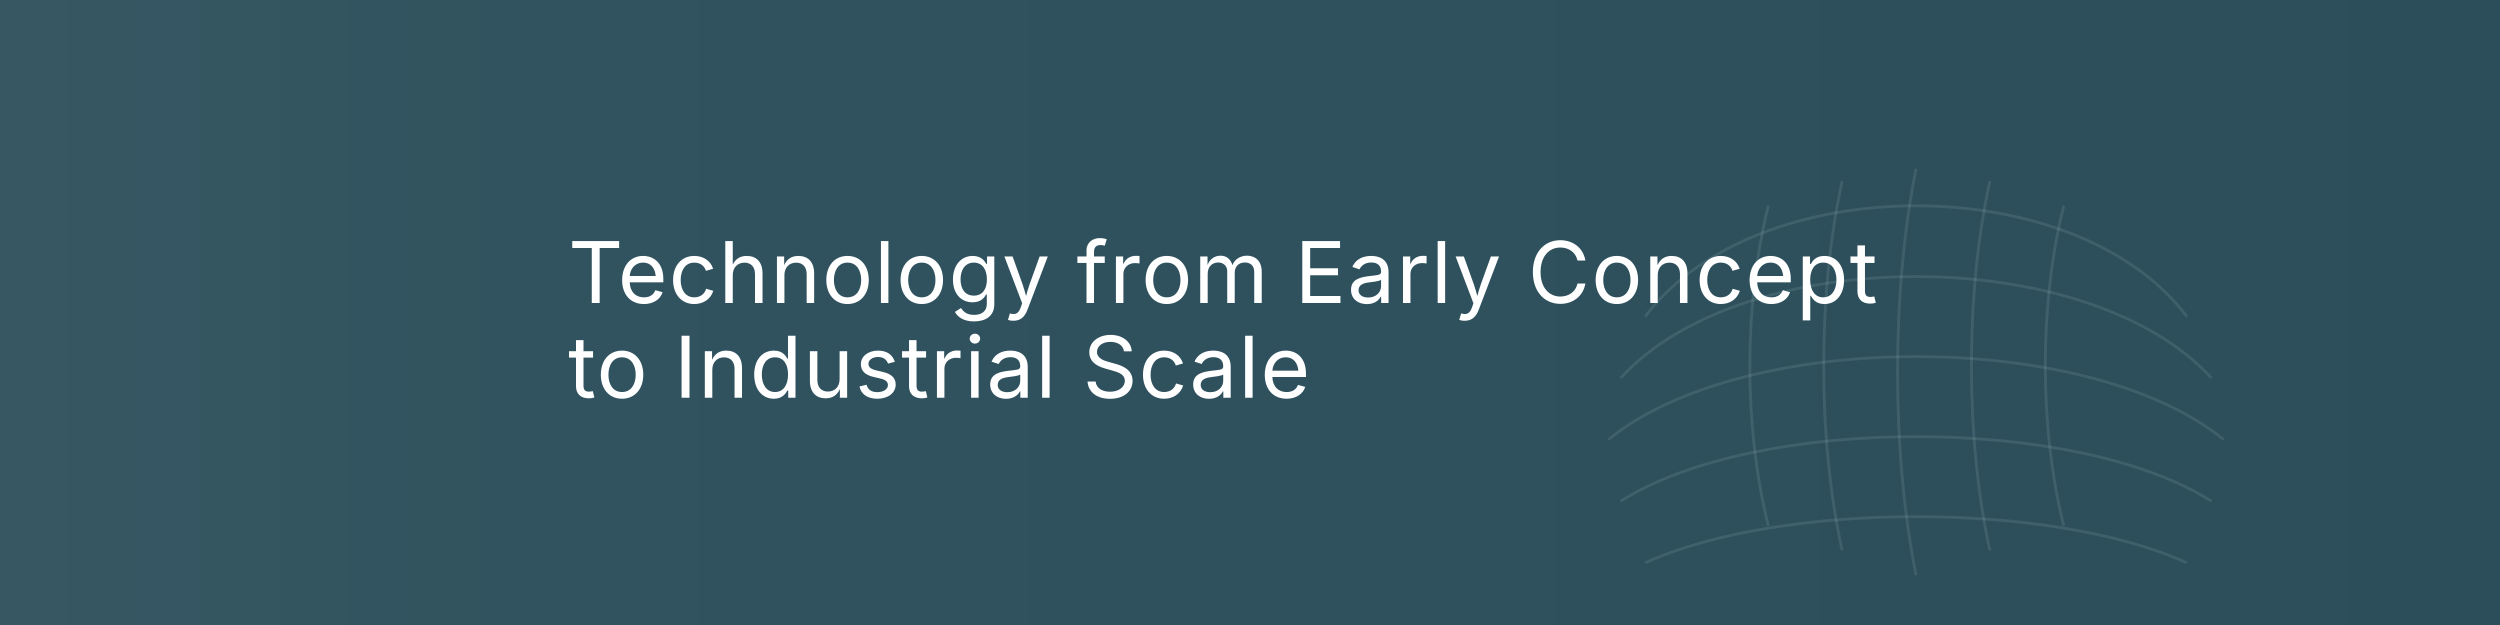
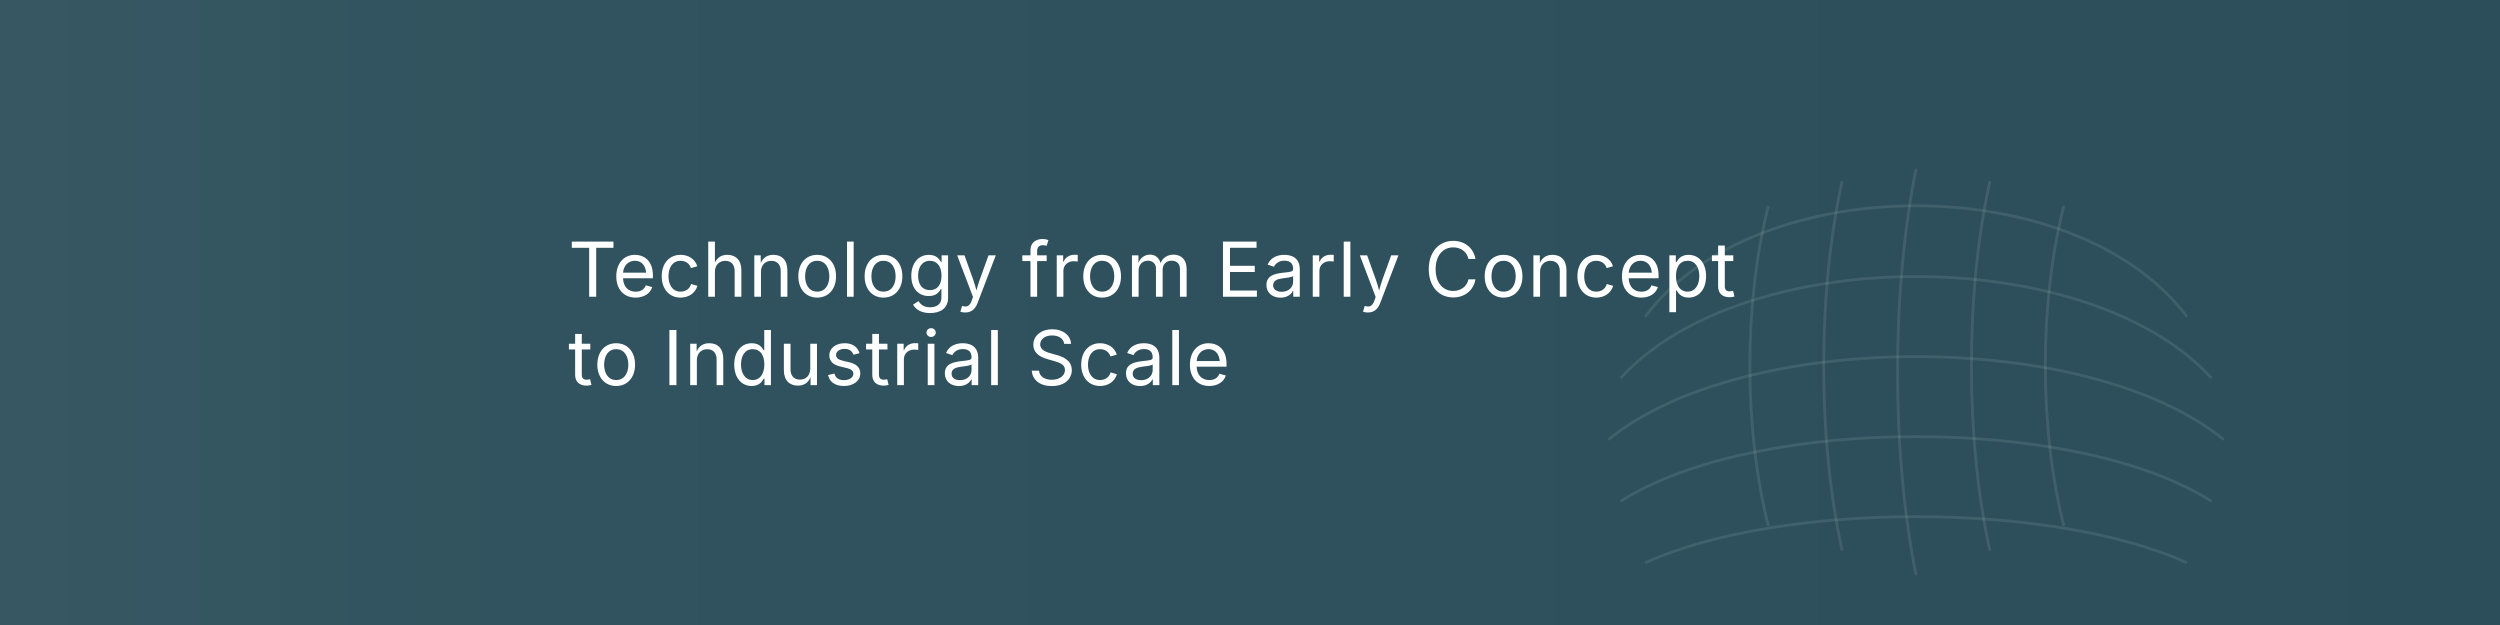
<svg xmlns="http://www.w3.org/2000/svg" width="1584" height="396" viewBox="0 0 1584 396" overflow="visible" style="overflow:visible">
  <defs>
    <linearGradient id="heroFade" x1="0" y1="0" x2="1" y2="0">
      <stop offset="0%" stop-color="white" stop-opacity="0.24" />
      <stop offset="20%" stop-color="white" stop-opacity="0.12" />
      <stop offset="100%" stop-color="white" stop-opacity="0" />
    </linearGradient>
    <linearGradient id="cadStroke" x1="0" y1="0" x2="1" y2="0">
      <stop offset="0" stop-color="#B8D4D0" stop-opacity="1" />
      <stop offset="1" stop-color="#B8D4D0" stop-opacity="0.4" />
    </linearGradient>
  </defs>
  <rect width="1584" height="396" fill="#2B4E5A" />
  <rect width="1584" height="396" fill="url(#heroFade)" opacity="0.24" />
  <g transform="translate(980, -10) scale(0.78)" overflow="visible" style="overflow:visible" clip-path="none">
    <path d="M80 270 C170 150, 430 150, 520 270" fill="none" stroke="url(#cadStroke)" stroke-width="1.8" stroke-opacity="0.32" vector-effect="non-scaling-stroke" />
    <path d="M60 320 C160 210, 440 210, 540 320" fill="none" stroke="url(#cadStroke)" stroke-width="1.8" stroke-opacity="0.32" vector-effect="non-scaling-stroke" />
    <path d="M50 370 C160 280, 440 280, 550 370" fill="none" stroke="url(#cadStroke)" stroke-width="1.8" stroke-opacity="0.32" vector-effect="non-scaling-stroke" />
    <path d="M60 420 C170 350, 430 350, 540 420" fill="none" stroke="url(#cadStroke)" stroke-width="1.8" stroke-opacity="0.32" vector-effect="non-scaling-stroke" />
    <path d="M80 470 C190 420, 410 420, 520 470" fill="none" stroke="url(#cadStroke)" stroke-width="1.8" stroke-opacity="0.32" vector-effect="non-scaling-stroke" />
    <path d="M180 180 C160 260, 160 360, 180 440" fill="none" stroke="url(#cadStroke)" stroke-width="1.8" stroke-opacity="0.32" vector-effect="non-scaling-stroke" />
    <path d="M240 160 C220 250, 220 370, 240 460" fill="none" stroke="url(#cadStroke)" stroke-width="1.8" stroke-opacity="0.32" vector-effect="non-scaling-stroke" />
    <path d="M300 150 C280 250, 280 380, 300 480" fill="none" stroke="url(#cadStroke)" stroke-width="1.8" stroke-opacity="0.32" vector-effect="non-scaling-stroke" />
    <path d="M360 160 C340 250, 340 370, 360 460" fill="none" stroke="url(#cadStroke)" stroke-width="1.8" stroke-opacity="0.32" vector-effect="non-scaling-stroke" />
    <path d="M420 180 C400 260, 400 360, 420 440" fill="none" stroke="url(#cadStroke)" stroke-width="1.8" stroke-opacity="0.32" vector-effect="non-scaling-stroke" />
  </g>
-   <g font-family="Public Sans, system-ui, -apple-system, BlinkMacSystemFont, sans-serif" font-weight="400" font-size="54" fill="#FFFFFF" letter-spacing="0.8">
-     <text x="360" y="192">Technology from Early Concept</text>
-     <text x="360" y="252">to Industrial Scale</text>
+   <g font-family="Public Sans, system-ui, -apple-system, BlinkMacSystemFont, sans-serif" font-weight="400" font-size="48" fill="#FFFFFF" letter-spacing="0.8">
+     <text x="360" y="188">Technology from Early Concept</text>
+     <text x="360" y="244">to Industrial Scale</text>
  </g>
</svg>
